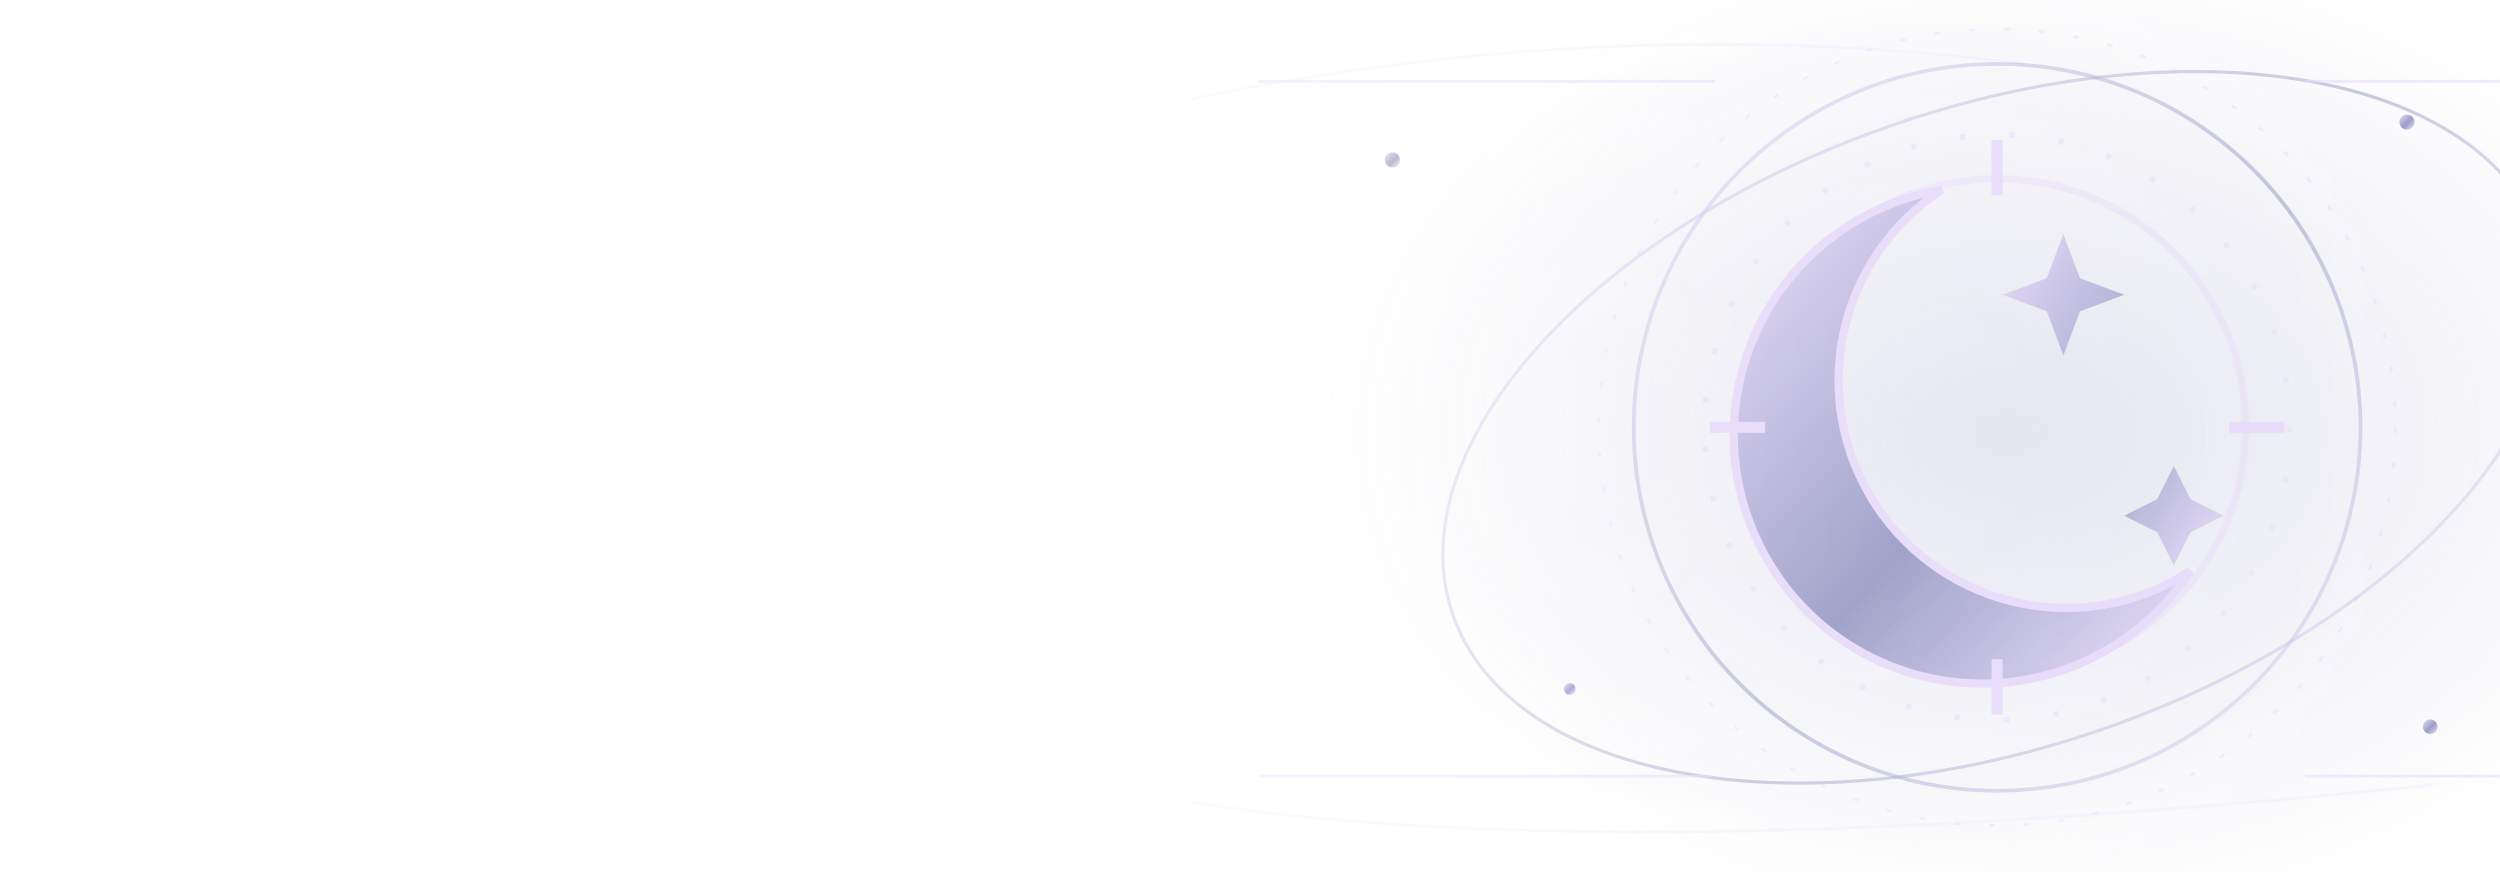
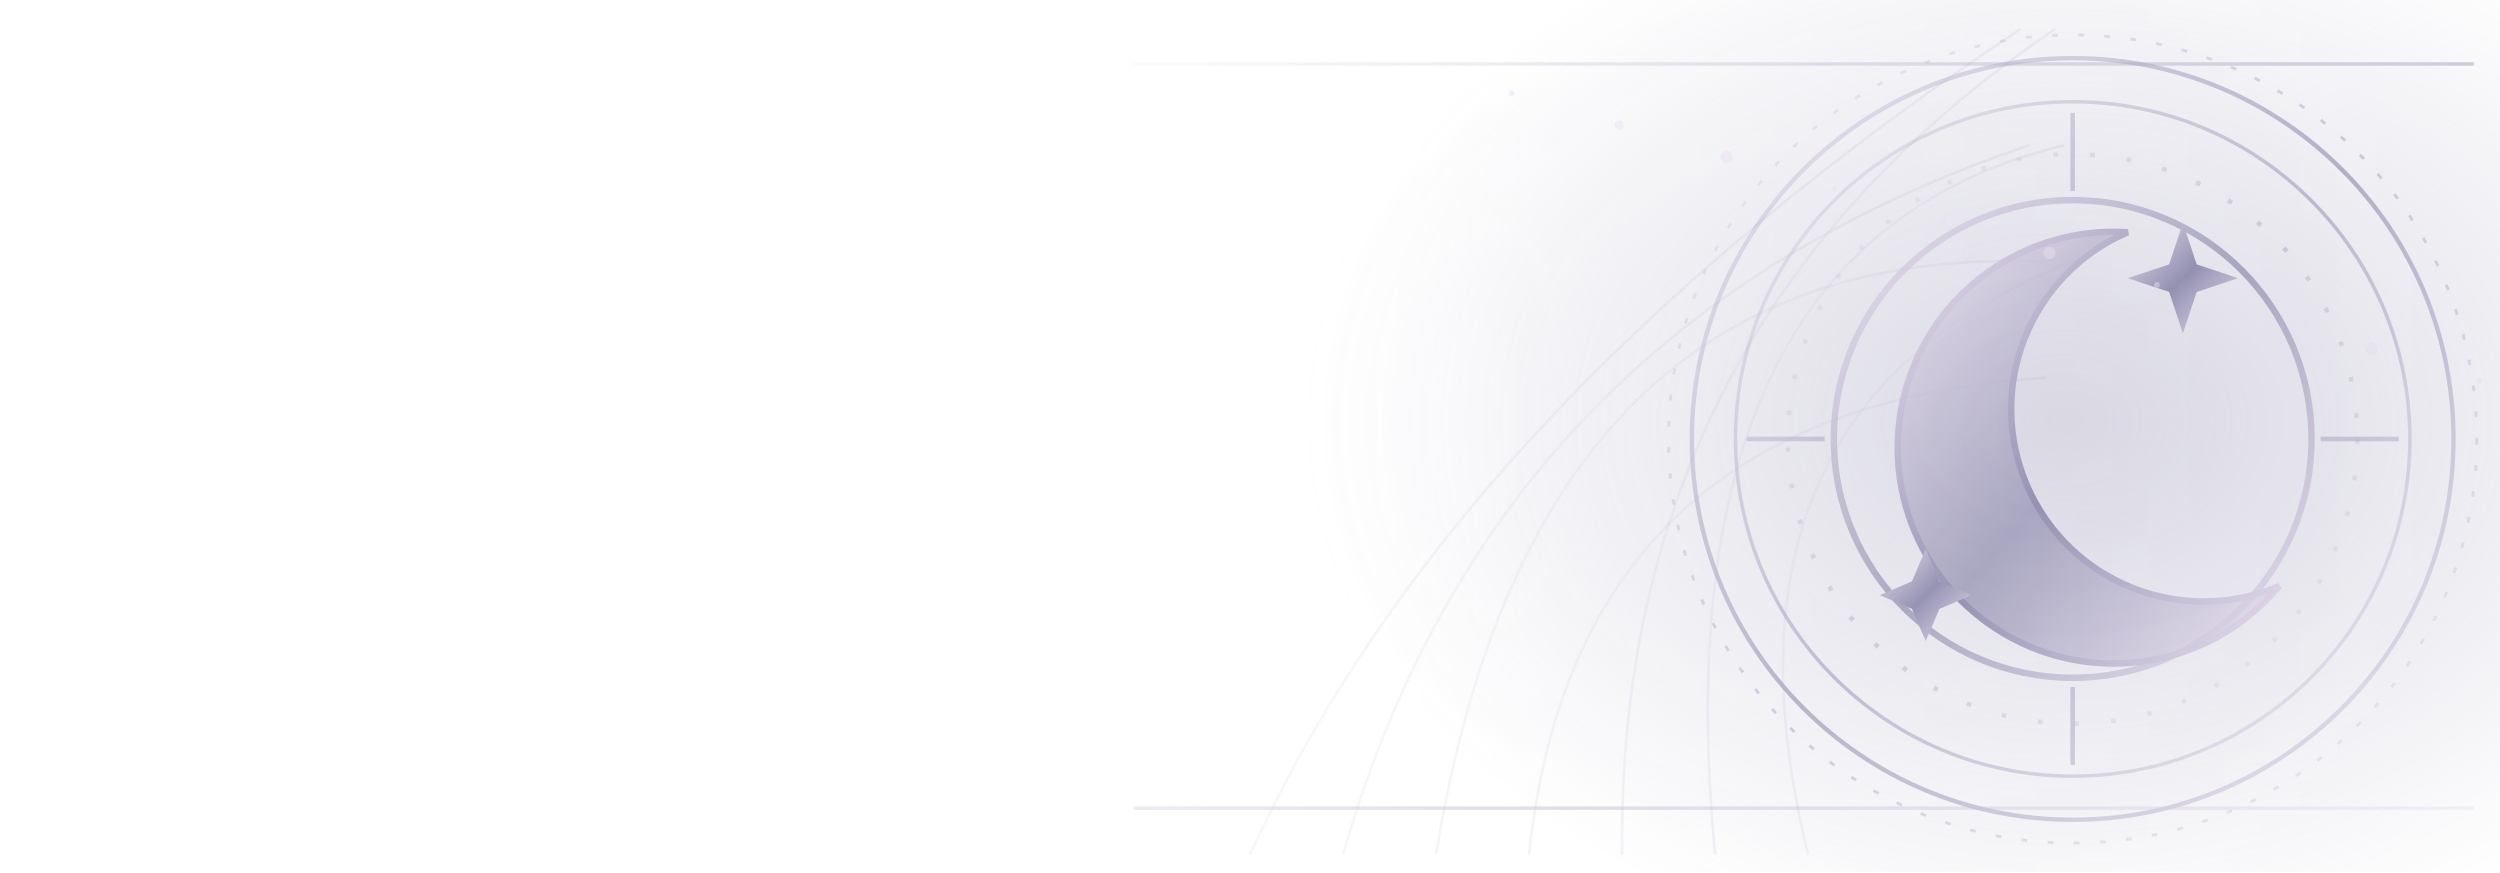
- <svg xmlns="http://www.w3.org/2000/svg" viewBox="0 0 860 300" fill="none">
+ <svg xmlns="http://www.w3.org/2000/svg" viewBox="0 0 860 300" fill="none" aria-hidden="true">
  <defs>
-     <linearGradient id="silver" x1="0" y1="0" x2="1" y2="1">
-       <stop stop-color="#e6dbfa" />
-       <stop offset=".55" stop-color="#989bc4" />
-       <stop offset="1" stop-color="#e6dbfa" stop-opacity=".85" />
+     <linearGradient id="metal" x1="0" y1="0" x2="1" y2="1">
+       <stop stop-color="#e8deef" />
+       <stop offset=".50" stop-color="#8f8cae" />
+       <stop offset="1" stop-color="#e8deef" />
    </linearGradient>
-     <radialGradient id="glow">
-       <stop stop-color="#989bc4" stop-opacity=".27" />
-       <stop offset="1" stop-color="#989bc4" stop-opacity="0" />
+     <radialGradient id="shine">
+       <stop stop-color="#8f8cae" stop-opacity=".36" />
+       <stop offset="1" stop-color="#8f8cae" stop-opacity="0" />
    </radialGradient>
-     <linearGradient id="veil" x1="0" y1="0" x2="0" y2="1">
-       <stop stop-color="#e6dbfa" stop-opacity=".21" />
-       <stop offset="1" stop-color="#111929" stop-opacity=".28" />
+     <linearGradient id="fade" x1="0" x2="1">
+       <stop stop-color="white" stop-opacity="0" />
+       <stop offset=".33" stop-color="white" stop-opacity=".05" />
+       <stop offset=".62" stop-color="white" stop-opacity=".9" />
+       <stop offset="1" stop-color="white" />
    </linearGradient>
-     <linearGradient id="fog">
-       <stop stop-color="#fff" stop-opacity="0" />
-       <stop offset=".27" stop-color="#fff" stop-opacity=".18" />
-       <stop offset=".68" stop-color="#fff" stop-opacity=".9" />
-       <stop offset="1" stop-color="#fff" />
-     </linearGradient>
-     <mask id="fogmask">
-       <rect width="860" height="300" fill="url(#fog)" />
+     <mask id="f">
+       <rect width="860" height="300" fill="url(#fade)" />
    </mask>
  </defs>
-   <g mask="url(#fogmask)" color="#e6dbfa">
-     <ellipse cx="695" cy="149" rx="240" ry="170" fill="url(#glow)" />
-     <path d="M410 34Q555 4 697 22M410 276Q555 299 837 270" stroke="currentColor" opacity=".25" fill="none" />
-     <circle cx="687" cy="147" r="125" stroke="url(#silver)" stroke-opacity=".56" stroke-width="1.3" />
-     <circle cx="687" cy="147" r="137" stroke="currentColor" stroke-dasharray="2 10" stroke-opacity=".46" fill="none" />
-     <ellipse cx="687" cy="147" rx="198" ry="110" stroke="url(#silver)" stroke-width="1.1" opacity=".52" transform="rotate(-19 687 147)" />
-     <g transform="translate(687 147) scale(1.9)">
-       <circle r="45" stroke="currentColor" stroke-width="1.3" opacity=".46" />
-       <path d="M-10-43A45 45 0 1 0 35 26A35 35 0 0 1-10-43Z" fill="url(#silver)" stroke="currentColor" stroke-width="1.5" />
-       <path d="M12-35L15-27L23-24L15-21L12-13L9-21L1-24L9-27ZM32 7L35 13L41 16L35 19L32 25L29 19L23 16L29 13Z" fill="url(#silver)" />
-       <path d="M-52 0H-42M52 0H42M0-52V-42M0 52V42" stroke="currentColor" stroke-width="2" />
-       <circle r="53" stroke="currentColor" stroke-dasharray="1 8" fill="none" opacity=".5" />
+   <g mask="url(#f)">
+     <ellipse cx="710" cy="145" rx="260" ry="190" fill="url(#shine)" />
+     <circle cx="713" cy="151" r="131" stroke="url(#metal)" stroke-width="1.5" opacity=".65" />
+     <circle cx="713" cy="151" r="116" stroke="url(#metal)" stroke-width="1.2" opacity=".54" />
+     <circle cx="713" cy="151" r="139" stroke="url(#metal)" stroke-dasharray="2 7" opacity=".40" />
+     <path d="M430 294 Q500 140 695 10" stroke="url(#metal)" stroke-width=".9" opacity=".12" />
+     <path d="M462 294 Q514 112 698 50" stroke="url(#metal)" stroke-width=".9" opacity=".12" />
+     <path d="M494 294 Q528 84 701 90" stroke="url(#metal)" stroke-width=".9" opacity=".12" />
+     <path d="M526 294 Q542 140 704 130" stroke="url(#metal)" stroke-width=".9" opacity=".12" />
+     <path d="M558 294 Q556 112 707 10" stroke="url(#metal)" stroke-width=".9" opacity=".12" />
+     <path d="M590 294 Q570 84 710 50" stroke="url(#metal)" stroke-width=".9" opacity=".12" />
+     <path d="M622 294 Q584 140 713 90" stroke="url(#metal)" stroke-width=".9" opacity=".12" />
+     <g transform="translate(713 151) scale(1.58) translate(-80 -80)">
+       <circle cx="80" cy="80" r="52" stroke="url(#metal)" stroke-width="1.4" opacity=".75" />
+       <path d="M92 35A47 47 0 1 0 125 112A39 39 0 1 1 92 35Z" fill="url(#metal)" fill-opacity=".74" stroke="url(#metal)" stroke-width="1.4" />
+       <circle cx="80" cy="80" r="62" stroke="url(#metal)" opacity=".35" stroke-dasharray="1 7" />
+       <g fill="url(#metal)">
+         <path d="M104 33l3 9 9 3-9 3-3 9-3-9-9-3 9-3Z" />
+         <path d="M48 104l3 7 7 3-7 3-3 7-3-7-7-3 7-3Z" />
+       </g>
+       <path d="M80 9v17M80 134v17M9 80h17M134 80h17" stroke="url(#metal)" opacity=".65" />
    </g>
-     <path d="M433 28H590M433 267H589M793 28H860M793 267H860" stroke="currentColor" opacity=".58" />
-     <g fill="url(#silver)">
-       <circle cx="479" cy="55" r="2.6" />
-       <circle cx="540" cy="237" r="2" />
-       <circle cx="828" cy="42" r="2.6" />
-       <circle cx="836" cy="250" r="2.5" />
-     </g>
+     <circle cx="520" cy="32" r="1.0" fill="#e8deef" opacity=".5" />
+     <circle cx="557" cy="43" r="1.55" fill="#e8deef" opacity=".5" />
+     <circle cx="594" cy="54" r="2.1" fill="#e8deef" opacity=".5" />
+     <circle cx="631" cy="65" r="1.0" fill="#e8deef" opacity=".5" />
+     <circle cx="668" cy="76" r="1.55" fill="#e8deef" opacity=".5" />
+     <circle cx="705" cy="87" r="2.1" fill="#e8deef" opacity=".5" />
+     <circle cx="742" cy="98" r="1.0" fill="#e8deef" opacity=".5" />
+     <circle cx="779" cy="109" r="1.55" fill="#e8deef" opacity=".5" />
+     <circle cx="816" cy="120" r="2.1" fill="#e8deef" opacity=".5" />
+     <circle cx="853" cy="131" r="1.0" fill="#e8deef" opacity=".5" />
+     <path d="M390 22H851M390 278H851" stroke="url(#metal)" stroke-width="1.2" opacity=".4" />
+     <path d="M455 151H565M840 151H860" stroke="url(#metal)" stroke-width="1" opacity=".4" />
  </g>
</svg>
